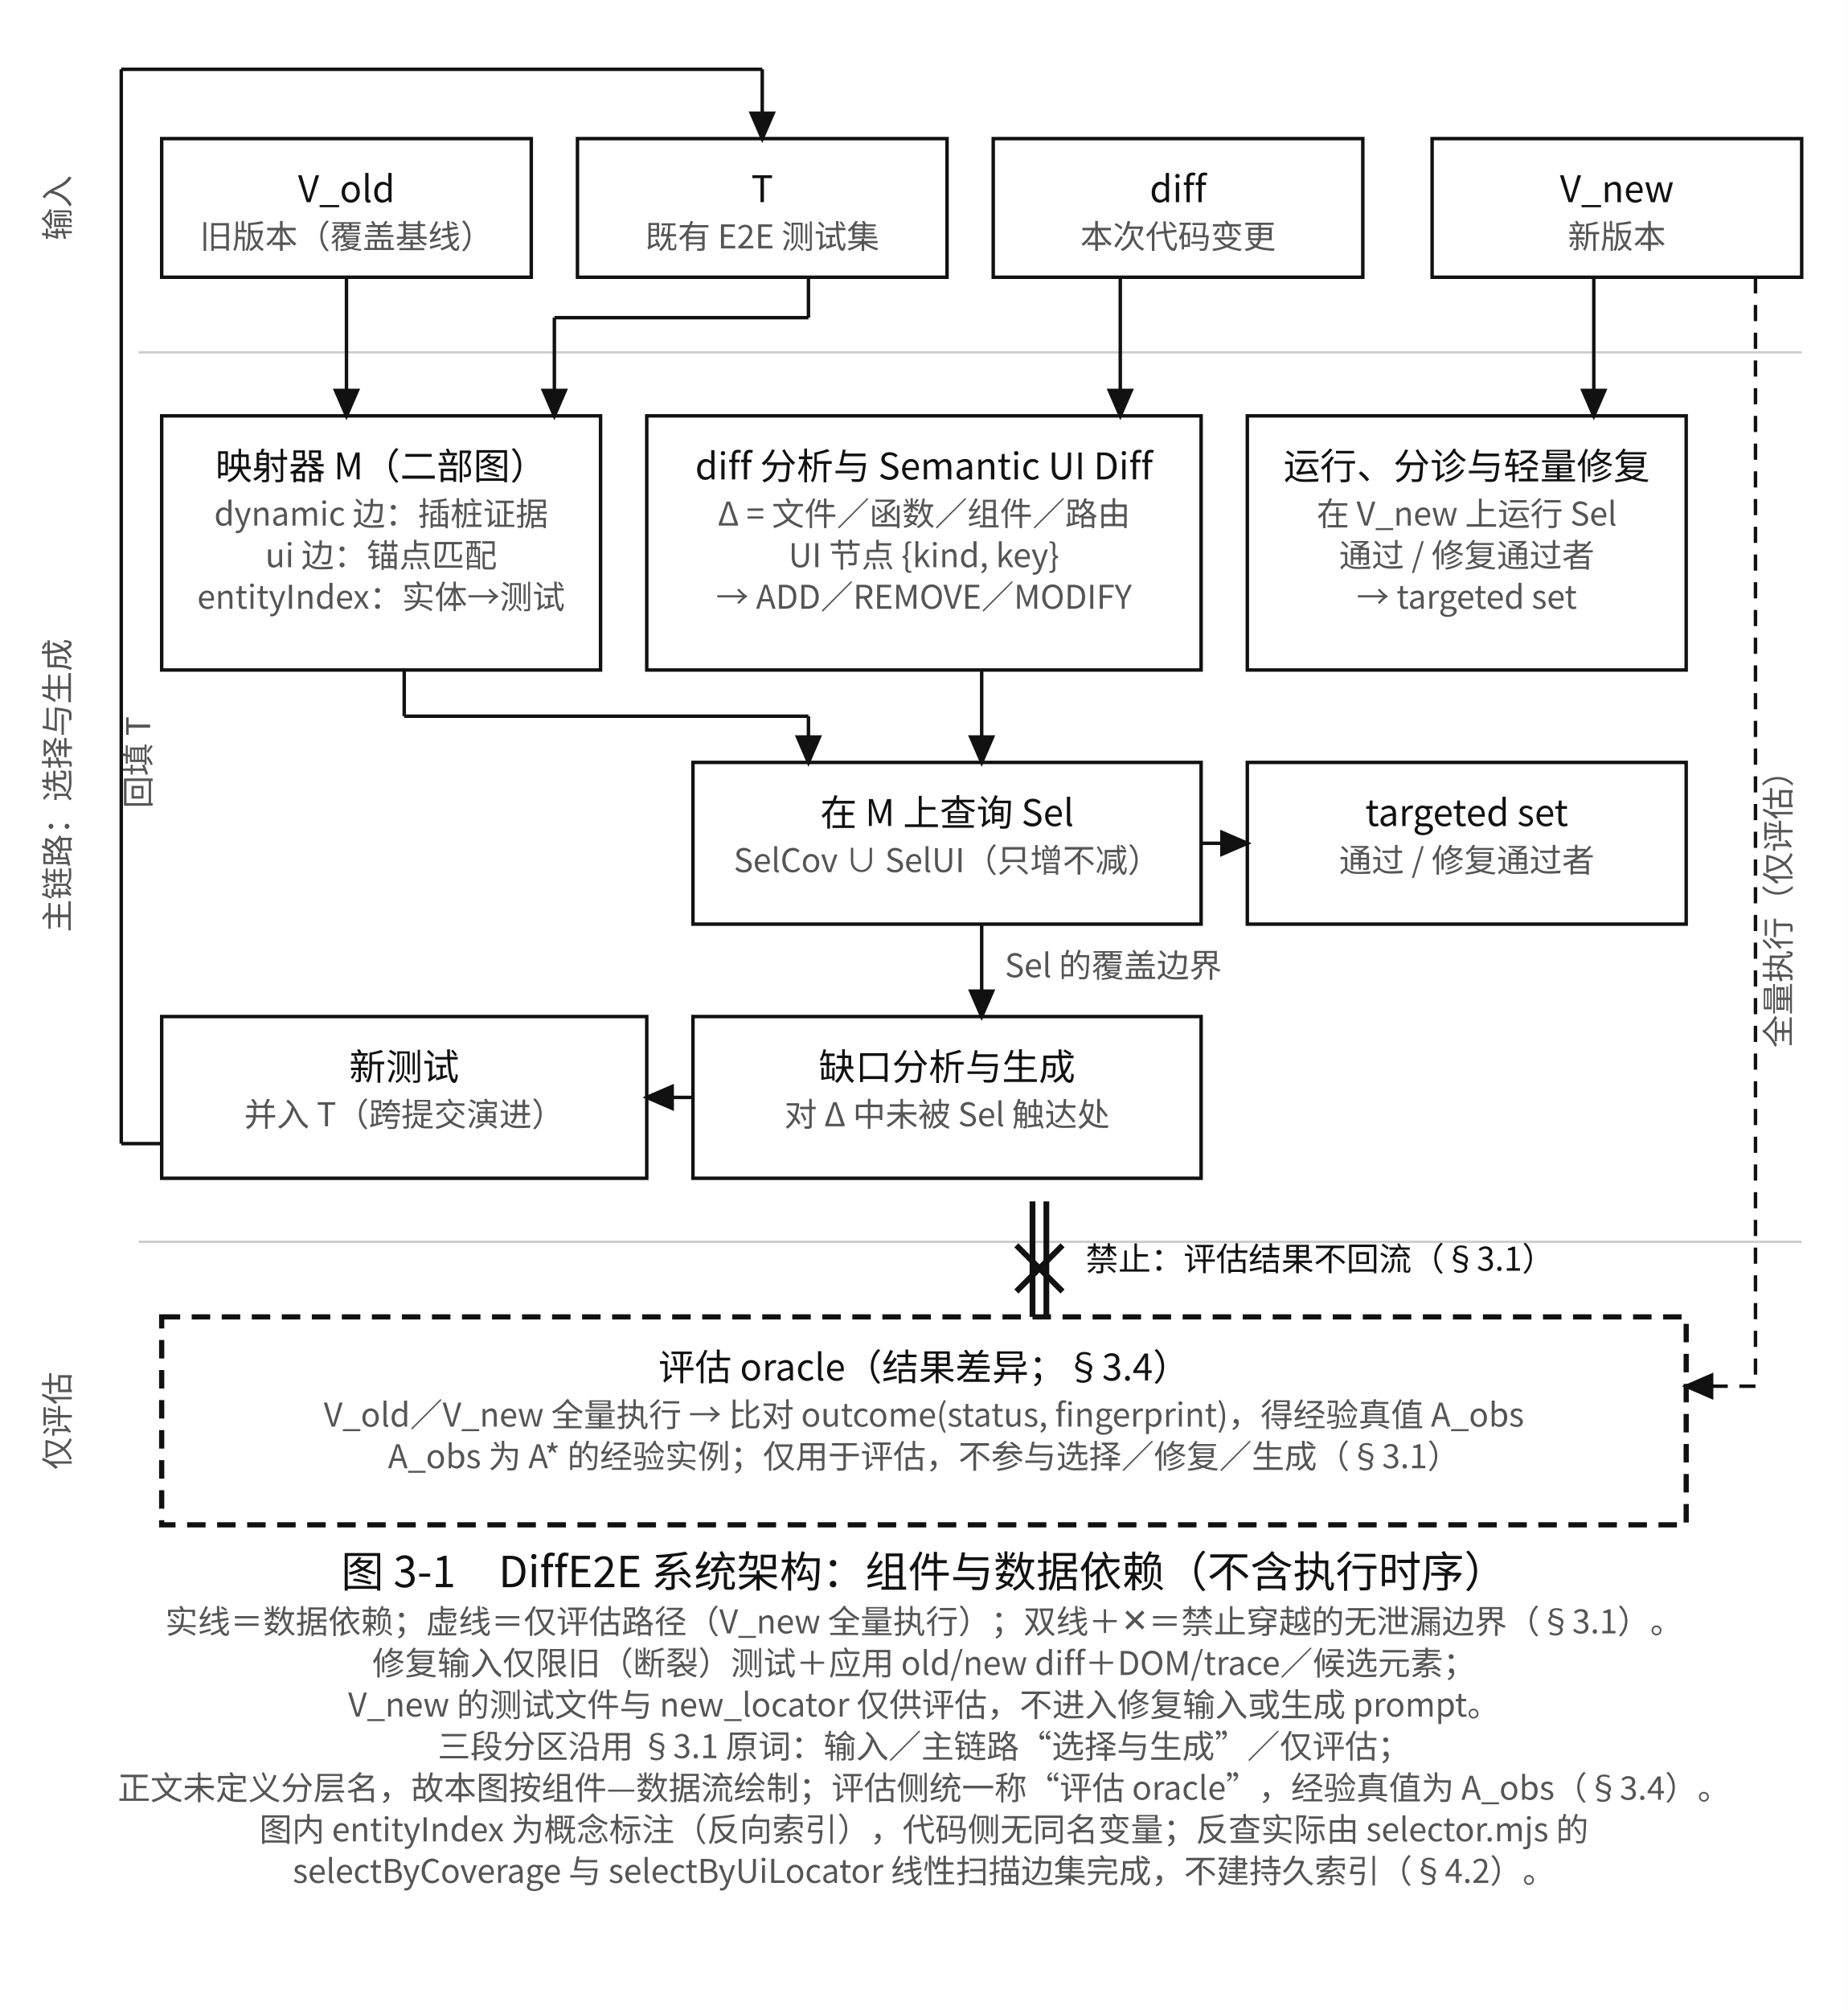
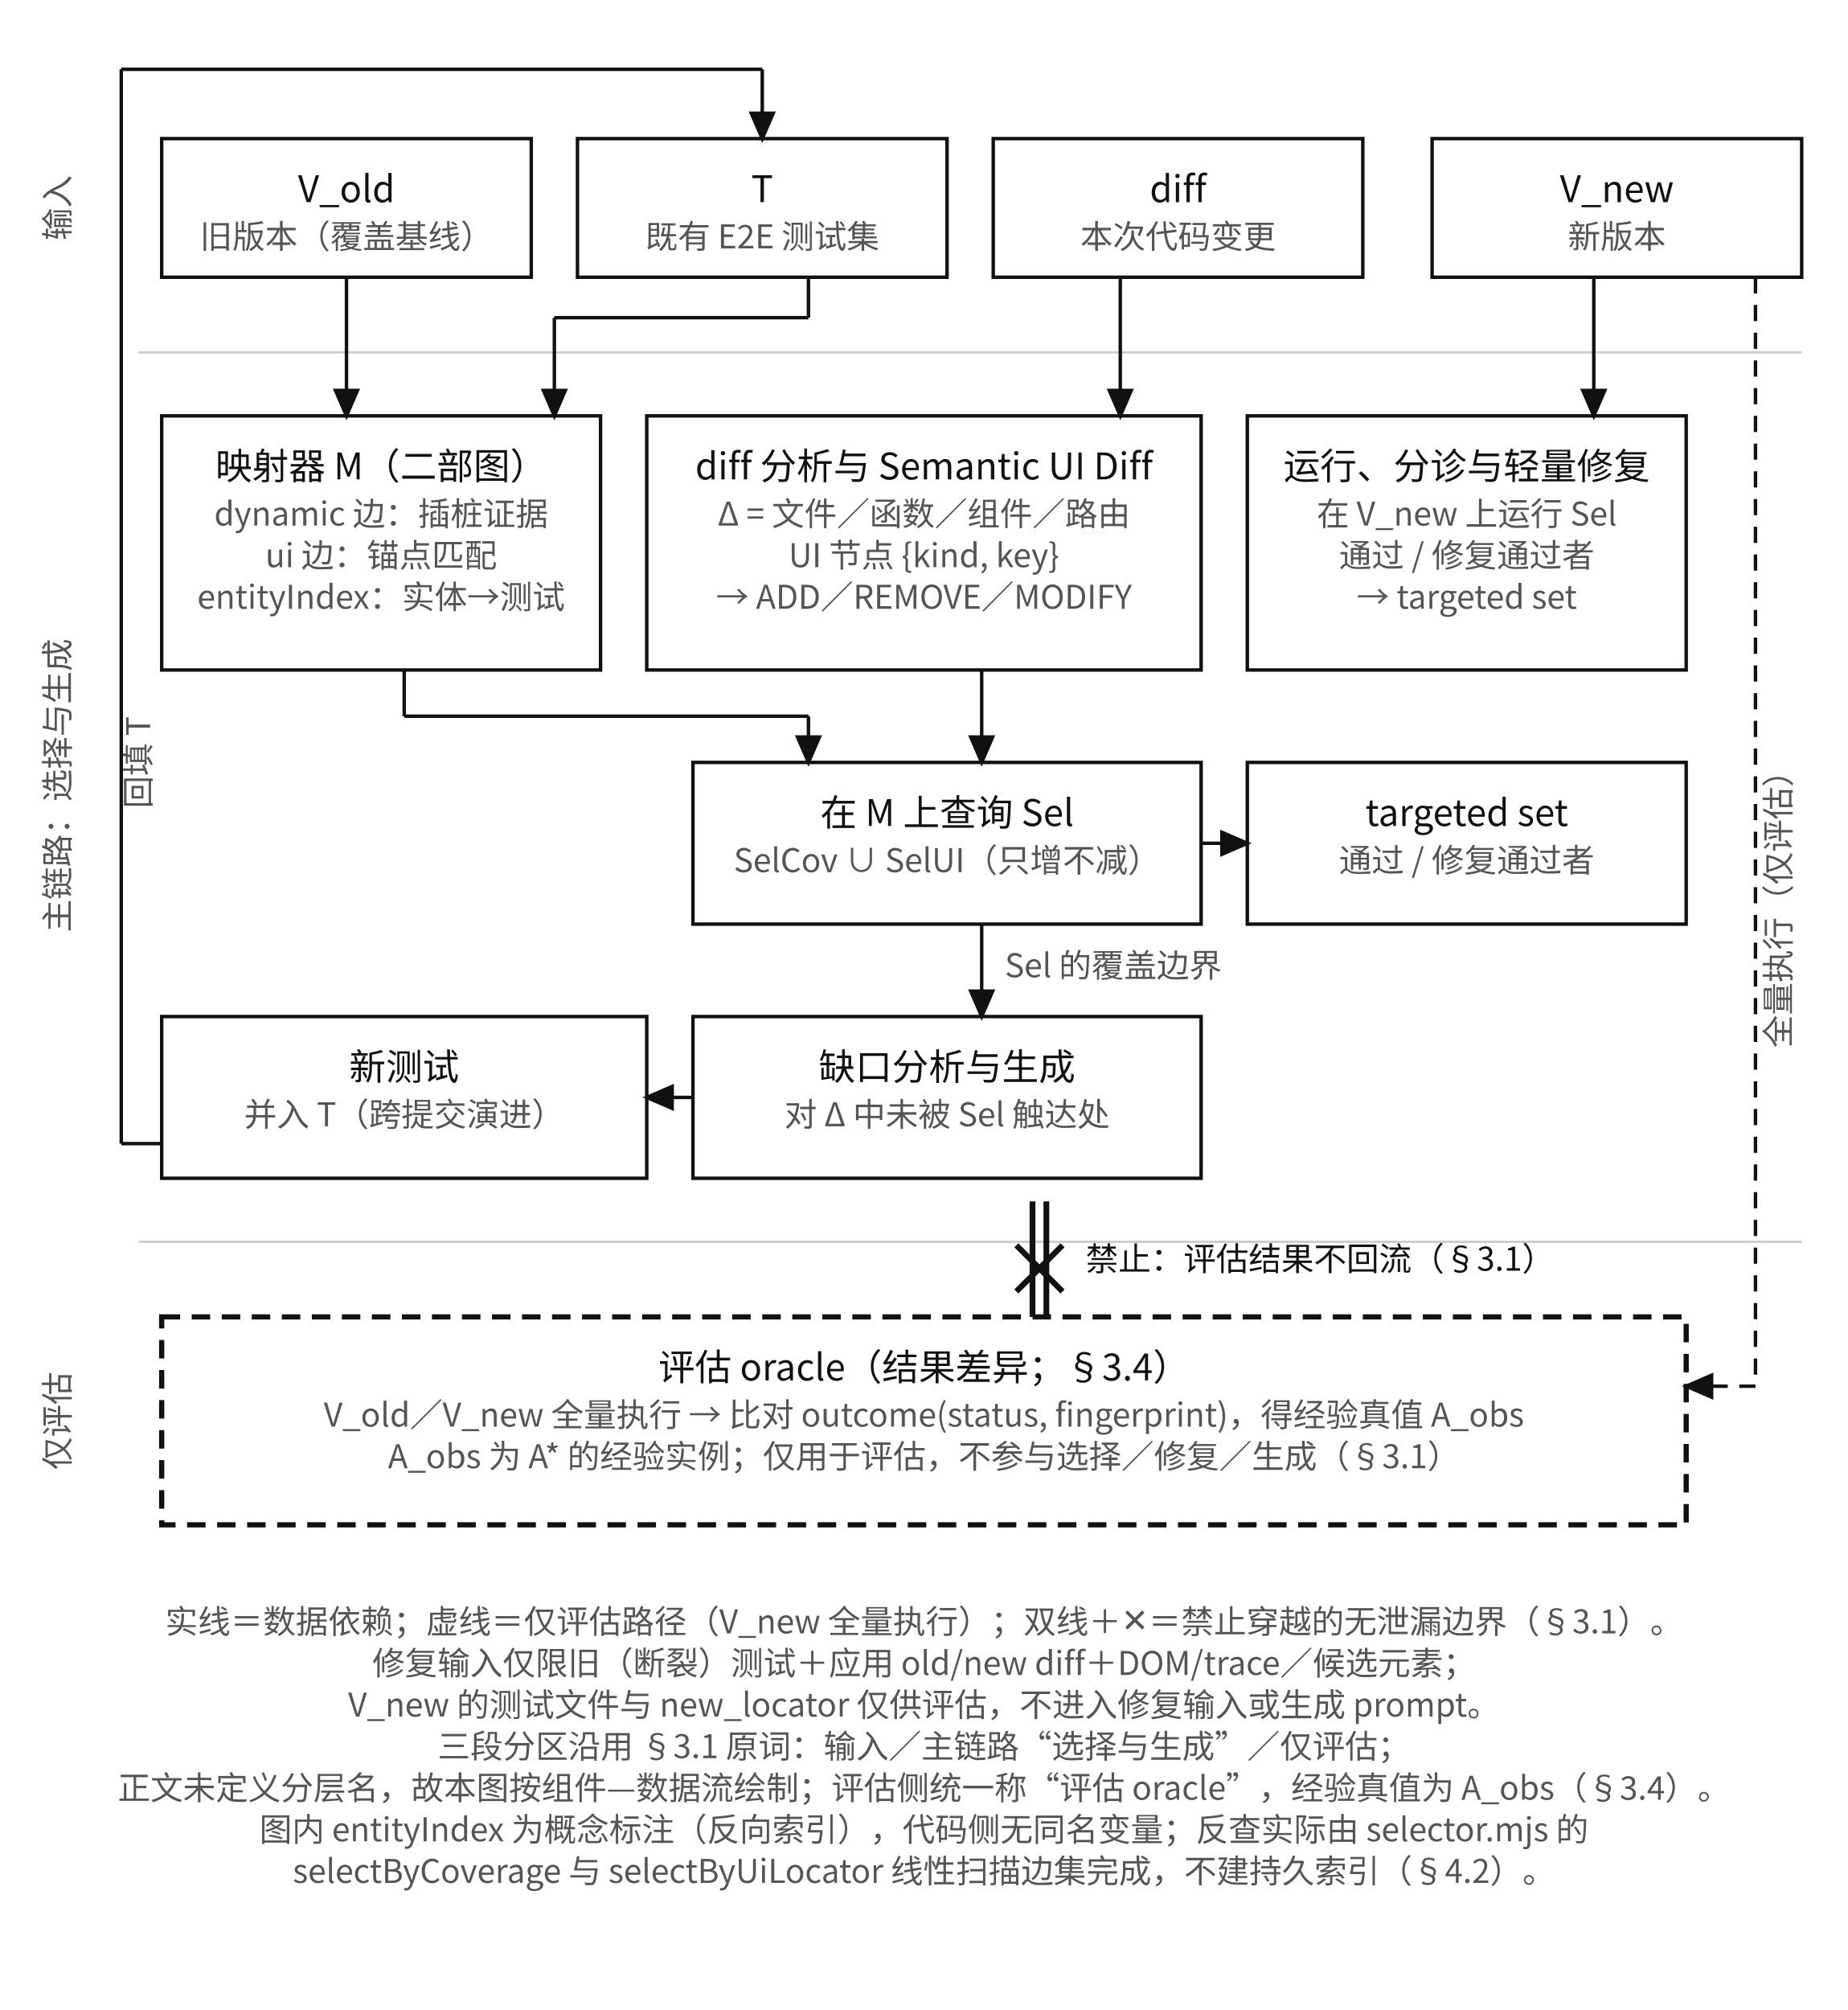
<svg xmlns="http://www.w3.org/2000/svg" width="160.0mm" height="174.0mm" viewBox="0 -0.0 160.0 174.0" version="1.1">
  <rect x="0" y="-0.0" width="160.0" height="174.0" fill="#ffffff" />
  <g font-family="Noto Sans CJK SC, Source Han Sans SC, PingFang SC, Hiragino Sans GB, Microsoft YaHei, sans-serif">
    <defs>
      <pattern id="hatch" width="1.4" height="1.4" patternUnits="userSpaceOnUse" patternTransform="rotate(45)">
        <line x1="0" y1="0" x2="0" y2="1.4" stroke="#333333" stroke-width="0.3" />
      </pattern>
      <pattern id="hatchL" width="2.2" height="2.2" patternUnits="userSpaceOnUse" patternTransform="rotate(45)">
        <line x1="0" y1="0" x2="0" y2="2.2" stroke="#666666" stroke-width="0.2" />
      </pattern>
      <pattern id="dotf" width="1.5" height="1.5" patternUnits="userSpaceOnUse">
        <circle cx="0.55" cy="0.55" r="0.26" fill="#333333" />
      </pattern>
    </defs>
    <text x="6.00" y="18.00" font-size="2.822" text-anchor="middle" fill="#555555" font-weight="400" transform="rotate(-90 6.00 18.00)">输入</text>
    <text x="6.00" y="68.00" font-size="2.822" text-anchor="middle" fill="#555555" font-weight="400" transform="rotate(-90 6.00 68.00)">主链路：选择与生成</text>
    <text x="6.00" y="123.00" font-size="2.822" text-anchor="middle" fill="#555555" font-weight="400" transform="rotate(-90 6.00 123.00)">仅评估</text>
    <line x1="12.00" y1="30.50" x2="156.00" y2="30.50" stroke="#cccccc" stroke-width="0.2" />
    <line x1="12.00" y1="107.50" x2="156.00" y2="107.50" stroke="#cccccc" stroke-width="0.2" />
    <rect x="14.00" y="12.00" width="32.00" height="12.00" fill="none" stroke="#111111" stroke-width="0.3" />
    <text x="30.00" y="17.50" font-size="3.175" text-anchor="middle" fill="#111111" font-weight="400">V_old</text>
    <text x="30.00" y="21.50" font-size="2.822" text-anchor="middle" fill="#555555" font-weight="400">旧版本（覆盖基线）</text>
    <rect x="50.00" y="12.00" width="32.00" height="12.00" fill="none" stroke="#111111" stroke-width="0.3" />
    <text x="66.00" y="17.50" font-size="3.175" text-anchor="middle" fill="#111111" font-weight="400">T</text>
    <text x="66.00" y="21.50" font-size="2.822" text-anchor="middle" fill="#555555" font-weight="400">既有 E2E 测试集</text>
    <rect x="86.00" y="12.00" width="32.00" height="12.00" fill="none" stroke="#111111" stroke-width="0.3" />
    <text x="102.00" y="17.50" font-size="3.175" text-anchor="middle" fill="#111111" font-weight="400">diff</text>
    <text x="102.00" y="21.50" font-size="2.822" text-anchor="middle" fill="#555555" font-weight="400">本次代码变更</text>
    <rect x="124.00" y="12.00" width="32.00" height="12.00" fill="none" stroke="#111111" stroke-width="0.3" />
    <text x="140.00" y="17.50" font-size="3.175" text-anchor="middle" fill="#111111" font-weight="400">V_new</text>
    <text x="140.00" y="21.50" font-size="2.822" text-anchor="middle" fill="#555555" font-weight="400">新版本</text>
    <rect x="14.00" y="36.00" width="38.00" height="22.00" fill="none" stroke="#111111" stroke-width="0.3" />
    <text x="33.00" y="41.50" font-size="3.175" text-anchor="middle" fill="#111111" font-weight="400">映射器 M（二部图）</text>
    <text x="33.00" y="45.50" font-size="2.822" text-anchor="middle" fill="#555555" font-weight="400">dynamic 边：插桩证据</text>
    <text x="33.00" y="49.10" font-size="2.822" text-anchor="middle" fill="#555555" font-weight="400">ui 边：锚点匹配</text>
    <text x="33.00" y="52.70" font-size="2.822" text-anchor="middle" fill="#555555" font-weight="400">entityIndex：实体→测试</text>
    <rect x="56.00" y="36.00" width="48.00" height="22.00" fill="none" stroke="#111111" stroke-width="0.3" />
    <text x="80.00" y="41.50" font-size="3.175" text-anchor="middle" fill="#111111" font-weight="400">diff 分析与 Semantic UI Diff</text>
    <text x="80.00" y="45.50" font-size="2.822" text-anchor="middle" fill="#555555" font-weight="400">Δ = 文件／函数／组件／路由</text>
    <text x="80.00" y="49.10" font-size="2.822" text-anchor="middle" fill="#555555" font-weight="400">UI 节点 {kind, key}</text>
    <text x="80.00" y="52.70" font-size="2.822" text-anchor="middle" fill="#555555" font-weight="400">→ ADD／REMOVE／MODIFY</text>
    <rect x="108.00" y="36.00" width="38.00" height="22.00" fill="none" stroke="#111111" stroke-width="0.3" />
    <text x="127.00" y="41.50" font-size="3.175" text-anchor="middle" fill="#111111" font-weight="400">运行、分诊与轻量修复</text>
    <text x="127.00" y="45.50" font-size="2.822" text-anchor="middle" fill="#555555" font-weight="400">在 V_new 上运行 Sel</text>
    <text x="127.00" y="49.10" font-size="2.822" text-anchor="middle" fill="#555555" font-weight="400">通过 / 修复通过者</text>
    <text x="127.00" y="52.70" font-size="2.822" text-anchor="middle" fill="#555555" font-weight="400">→ targeted set</text>
    <rect x="60.00" y="66.00" width="44.00" height="14.00" fill="none" stroke="#111111" stroke-width="0.3" />
    <text x="82.00" y="71.50" font-size="3.175" text-anchor="middle" fill="#111111" font-weight="400">在 M 上查询 Sel</text>
    <text x="82.00" y="75.50" font-size="2.822" text-anchor="middle" fill="#555555" font-weight="400">SelCov ∪ SelUI（只增不减）</text>
    <rect x="108.00" y="66.00" width="38.00" height="14.00" fill="none" stroke="#111111" stroke-width="0.3" />
    <text x="127.00" y="71.50" font-size="3.175" text-anchor="middle" fill="#111111" font-weight="400">targeted set</text>
    <text x="127.00" y="75.50" font-size="2.822" text-anchor="middle" fill="#555555" font-weight="400">通过 / 修复通过者</text>
    <rect x="60.00" y="88.00" width="44.00" height="14.00" fill="none" stroke="#111111" stroke-width="0.3" />
    <text x="82.00" y="93.50" font-size="3.175" text-anchor="middle" fill="#111111" font-weight="400">缺口分析与生成</text>
    <text x="82.00" y="97.50" font-size="2.822" text-anchor="middle" fill="#555555" font-weight="400">对 Δ 中未被 Sel 触达处</text>
    <rect x="14.00" y="88.00" width="42.00" height="14.00" fill="none" stroke="#111111" stroke-width="0.3" />
    <text x="35.00" y="93.50" font-size="3.175" text-anchor="middle" fill="#111111" font-weight="400">新测试</text>
    <text x="35.00" y="97.50" font-size="2.822" text-anchor="middle" fill="#555555" font-weight="400">并入 T（跨提交演进）</text>
    <line x1="30.00" y1="24.00" x2="30.00" y2="35.20" stroke="#111111" stroke-width="0.3" />
    <polygon points="30.00,36.00 29.05,33.80 30.95,33.80" fill="#111111" stroke="#111111" stroke-width="0.3" />
    <line x1="70.00" y1="24.00" x2="70.00" y2="27.50" stroke="#111111" stroke-width="0.3" />
    <line x1="70.00" y1="27.50" x2="48.00" y2="27.50" stroke="#111111" stroke-width="0.3" />
    <line x1="48.00" y1="27.50" x2="48.00" y2="35.20" stroke="#111111" stroke-width="0.3" />
    <polygon points="48.00,36.00 47.05,33.80 48.95,33.80" fill="#111111" stroke="#111111" stroke-width="0.3" />
    <line x1="97.00" y1="24.00" x2="97.00" y2="35.20" stroke="#111111" stroke-width="0.3" />
    <polygon points="97.00,36.00 96.05,33.80 97.95,33.80" fill="#111111" stroke="#111111" stroke-width="0.3" />
    <line x1="138.00" y1="24.00" x2="138.00" y2="35.20" stroke="#111111" stroke-width="0.3" />
    <polygon points="138.00,36.00 137.05,33.80 138.95,33.80" fill="#111111" stroke="#111111" stroke-width="0.3" />
    <line x1="152.00" y1="24.00" x2="152.00" y2="120.00" stroke="#111111" stroke-width="0.3" stroke-dasharray="1.4,1.0" />
    <line x1="152.00" y1="120.00" x2="146.80" y2="120.00" stroke="#111111" stroke-width="0.3" stroke-dasharray="1.4,1.0" />
    <polygon points="146.00,120.00 148.20,119.05 148.20,120.95" fill="#111111" stroke="#111111" stroke-width="0.3" />
    <text x="155.00" y="78.00" font-size="2.822" text-anchor="middle" fill="#555555" font-weight="400" transform="rotate(-90 155.00 78.00)">全量执行（仅评估）</text>
    <line x1="35.00" y1="58.00" x2="35.00" y2="62.00" stroke="#111111" stroke-width="0.3" />
    <line x1="35.00" y1="62.00" x2="70.00" y2="62.00" stroke="#111111" stroke-width="0.3" />
    <line x1="70.00" y1="62.00" x2="70.00" y2="65.20" stroke="#111111" stroke-width="0.3" />
    <polygon points="70.00,66.00 69.05,63.80 70.95,63.80" fill="#111111" stroke="#111111" stroke-width="0.3" />
    <line x1="85.00" y1="58.00" x2="85.00" y2="65.20" stroke="#111111" stroke-width="0.3" />
    <polygon points="85.00,66.00 84.05,63.80 85.95,63.80" fill="#111111" stroke="#111111" stroke-width="0.3" />
    <line x1="104.00" y1="73.00" x2="107.20" y2="73.00" stroke="#111111" stroke-width="0.3" />
    <polygon points="108.00,73.00 105.80,73.95 105.80,72.05" fill="#111111" stroke="#111111" stroke-width="0.3" />
    <line x1="85.00" y1="80.00" x2="85.00" y2="87.20" stroke="#111111" stroke-width="0.3" />
    <polygon points="85.00,88.00 84.05,85.80 85.95,85.80" fill="#111111" stroke="#111111" stroke-width="0.3" />
    <text x="87.00" y="84.60" font-size="2.822" text-anchor="start" fill="#555555" font-weight="400">Sel 的覆盖边界</text>
    <line x1="60.00" y1="95.00" x2="56.80" y2="95.00" stroke="#111111" stroke-width="0.3" />
    <polygon points="56.00,95.00 58.20,94.05 58.20,95.95" fill="#111111" stroke="#111111" stroke-width="0.3" />
    <line x1="14.00" y1="99.00" x2="10.50" y2="99.00" stroke="#111111" stroke-width="0.3" />
    <line x1="10.50" y1="99.00" x2="10.50" y2="6.00" stroke="#111111" stroke-width="0.3" />
    <line x1="10.50" y1="6.00" x2="66.00" y2="6.00" stroke="#111111" stroke-width="0.3" />
    <line x1="66.00" y1="6.00" x2="66.00" y2="11.20" stroke="#111111" stroke-width="0.3" />
    <polygon points="66.00,12.00 65.05,9.80 66.95,9.80" fill="#111111" stroke="#111111" stroke-width="0.3" />
    <text x="13.00" y="66.00" font-size="2.822" text-anchor="middle" fill="#555555" font-weight="400" transform="rotate(-90 13.00 66.00)">回填 T</text>
    <rect x="14.00" y="114.00" width="132.00" height="18.00" fill="none" stroke="#111111" stroke-width="0.45" stroke-dasharray="1.6,1.0" />
    <text x="80.00" y="119.50" font-size="3.175" text-anchor="middle" fill="#111111" font-weight="400">评估 oracle（结果差异；§3.4）</text>
    <text x="80.00" y="123.50" font-size="2.822" text-anchor="middle" fill="#555555" font-weight="400">V_old／V_new 全量执行 → 比对 outcome(status, fingerprint)，得经验真值 A_obs</text>
    <text x="80.00" y="127.10" font-size="2.822" text-anchor="middle" fill="#555555" font-weight="400">A_obs 为 A* 的经验实例；仅用于评估，不参与选择／修复／生成（§3.1）</text>
    <line x1="89.40" y1="114.00" x2="89.40" y2="104.00" stroke="#111111" stroke-width="0.5" />
    <line x1="90.60" y1="114.00" x2="90.60" y2="104.00" stroke="#111111" stroke-width="0.5" />
    <line x1="88.00" y1="107.80" x2="92.00" y2="111.80" stroke="#111111" stroke-width="0.5" />
    <line x1="88.00" y1="111.80" x2="92.00" y2="107.80" stroke="#111111" stroke-width="0.5" />
    <text x="94.00" y="110.00" font-size="2.822" text-anchor="start" fill="#111111" font-weight="400">禁止：评估结果不回流（§3.1）</text>
-     <text x="80.00" y="137.40" font-size="3.704" text-anchor="middle" fill="#111111" font-weight="400">图 3-1　DiffE2E 系统架构：组件与数据依赖（不含执行时序）</text>
    <text x="80.00" y="141.40" font-size="2.822" text-anchor="middle" fill="#555555" font-weight="400">实线＝数据依赖；虚线＝仅评估路径（V_new 全量执行）；双线＋✕＝禁止穿越的无泄漏边界（§3.1）。</text>
    <text x="80.00" y="145.00" font-size="2.822" text-anchor="middle" fill="#555555" font-weight="400">修复输入仅限旧（断裂）测试＋应用 old/new diff＋DOM/trace／候选元素；</text>
    <text x="80.00" y="148.60" font-size="2.822" text-anchor="middle" fill="#555555" font-weight="400">V_new 的测试文件与 new_locator 仅供评估，不进入修复输入或生成 prompt。</text>
    <text x="80.00" y="152.20" font-size="2.822" text-anchor="middle" fill="#555555" font-weight="400">三段分区沿用 §3.1 原词：输入／主链路“选择与生成”／仅评估；</text>
    <text x="80.00" y="155.80" font-size="2.822" text-anchor="middle" fill="#555555" font-weight="400">正文未定义分层名，故本图按组件—数据流绘制；评估侧统一称“评估 oracle”，经验真值为 A_obs（§3.4）。</text>
    <text x="80.00" y="159.40" font-size="2.822" text-anchor="middle" fill="#555555" font-weight="400">图内 entityIndex 为概念标注（反向索引），代码侧无同名变量；反查实际由 selector.mjs 的</text>
    <text x="80.00" y="163.00" font-size="2.822" text-anchor="middle" fill="#555555" font-weight="400">selectByCoverage 与 selectByUiLocator 线性扫描边集完成，不建持久索引（§4.2）。</text>
  </g>
</svg>
